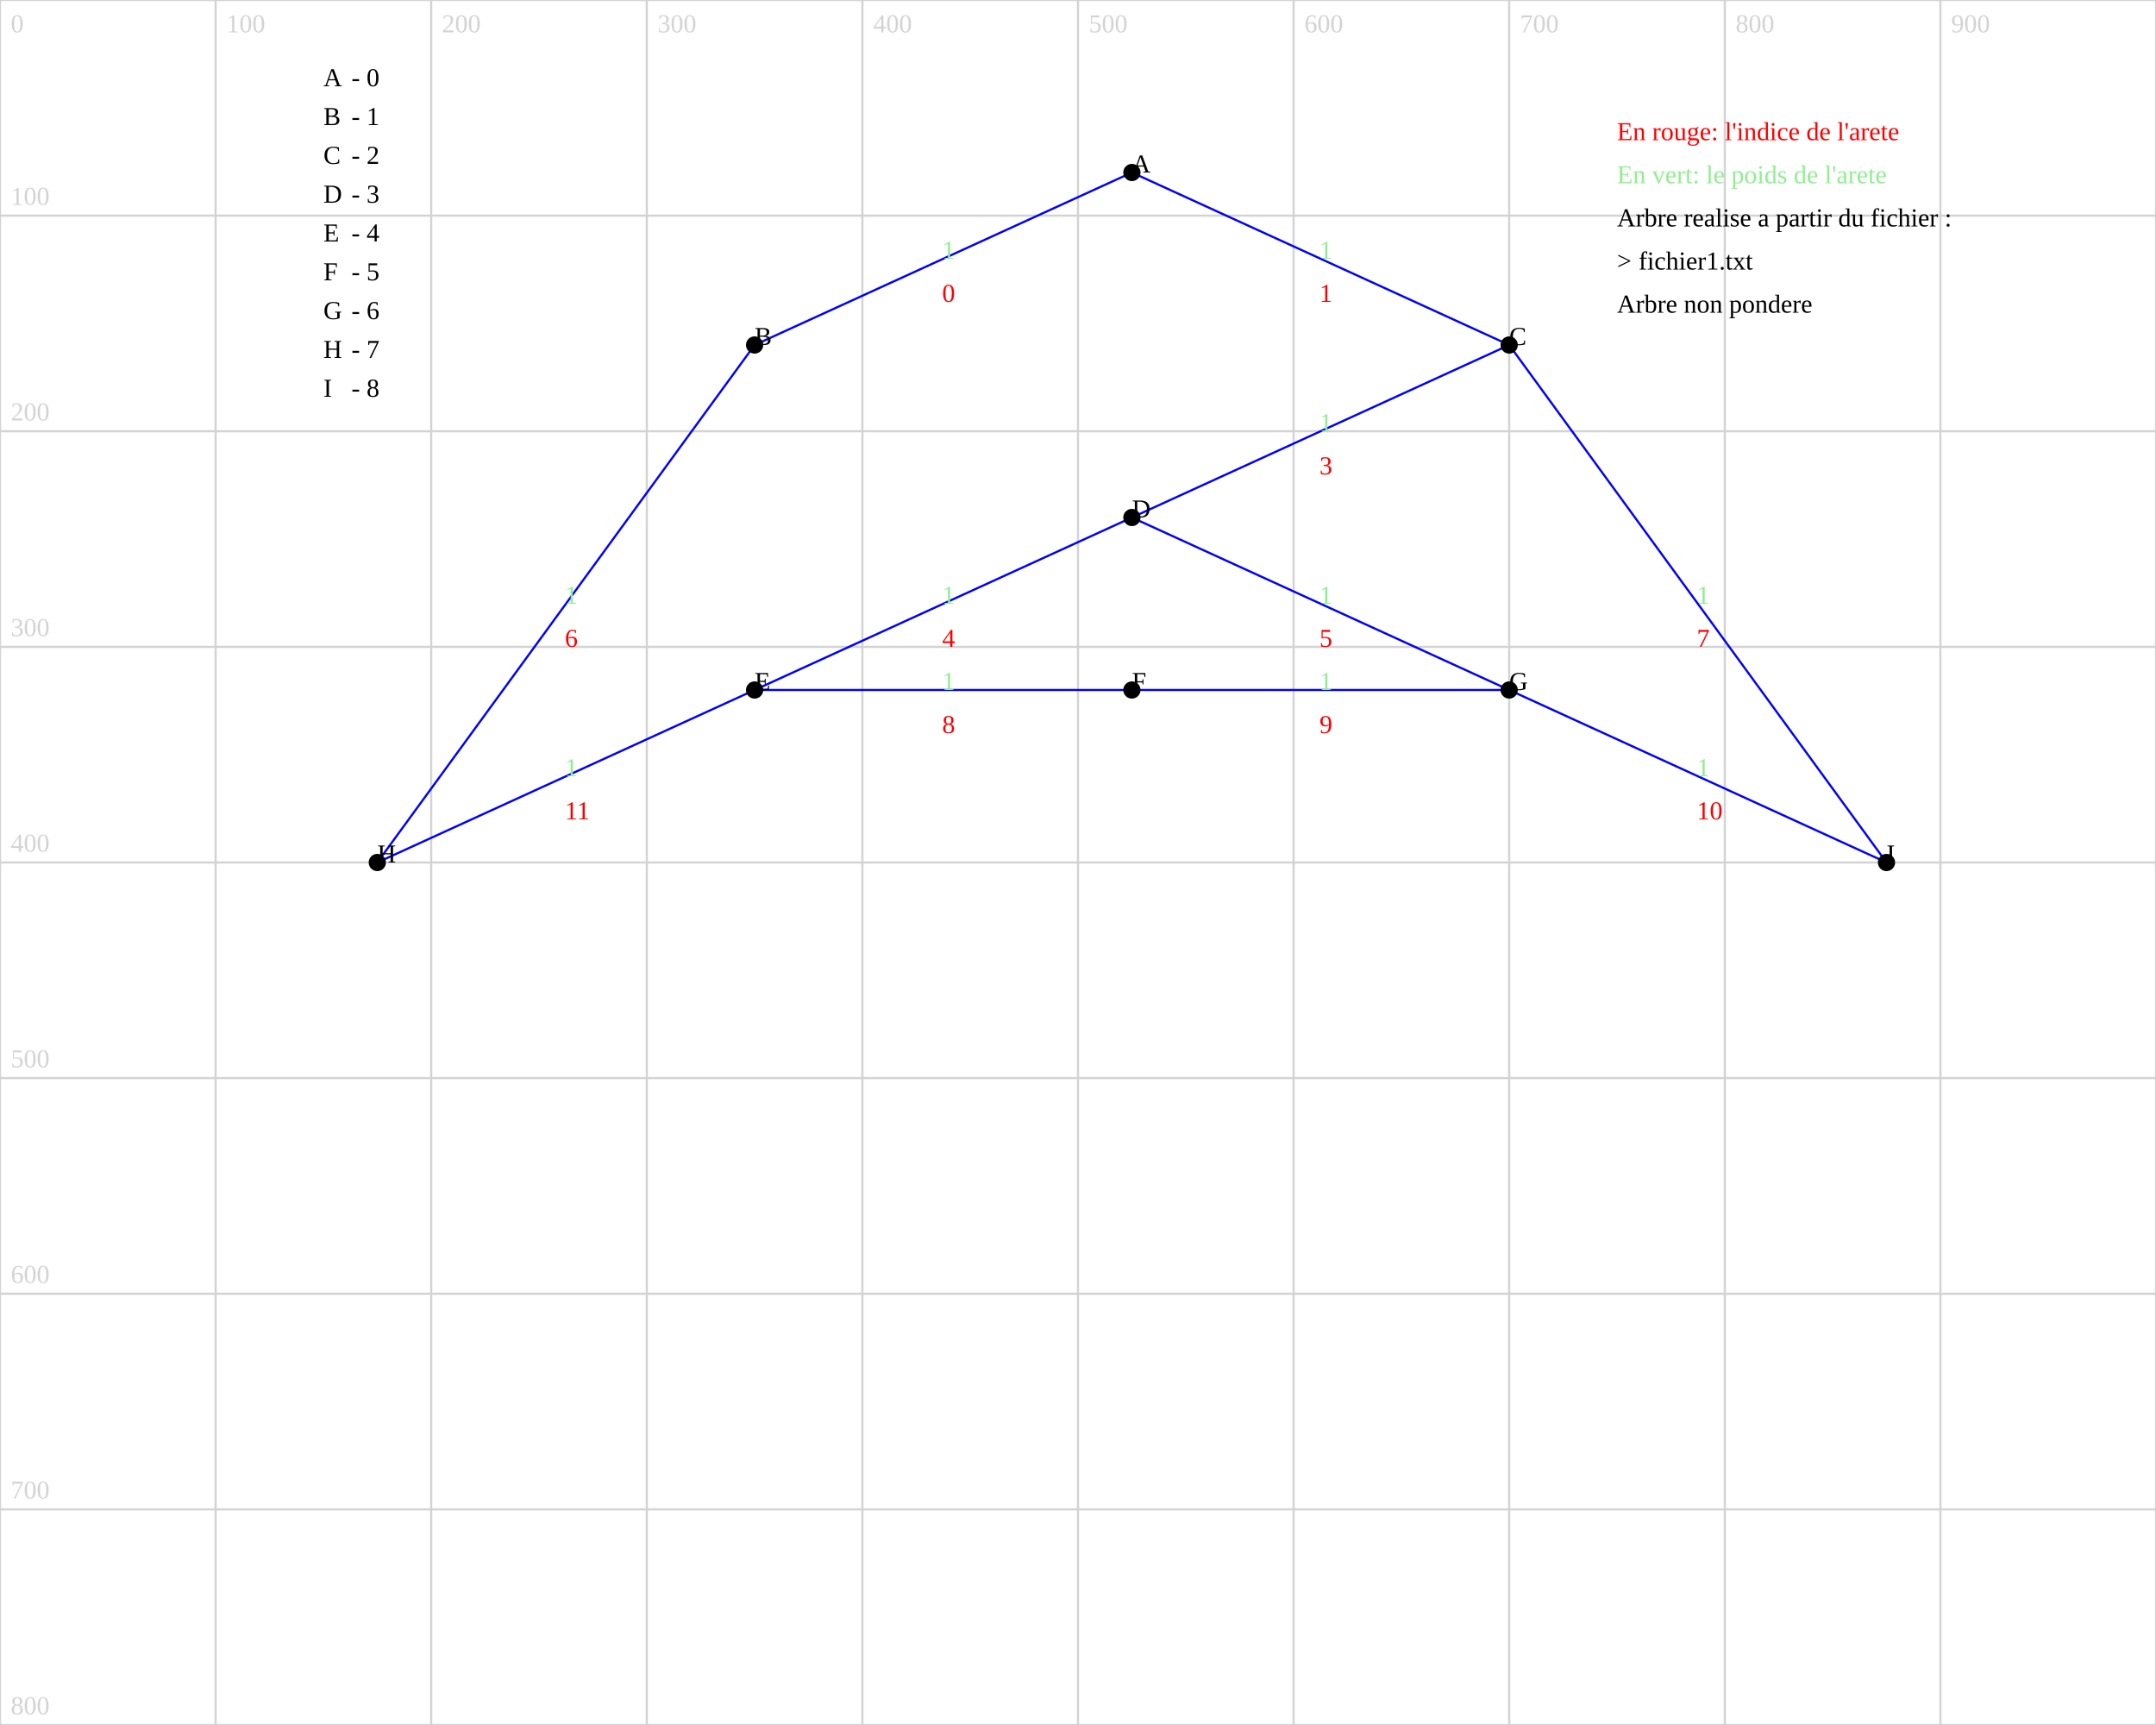
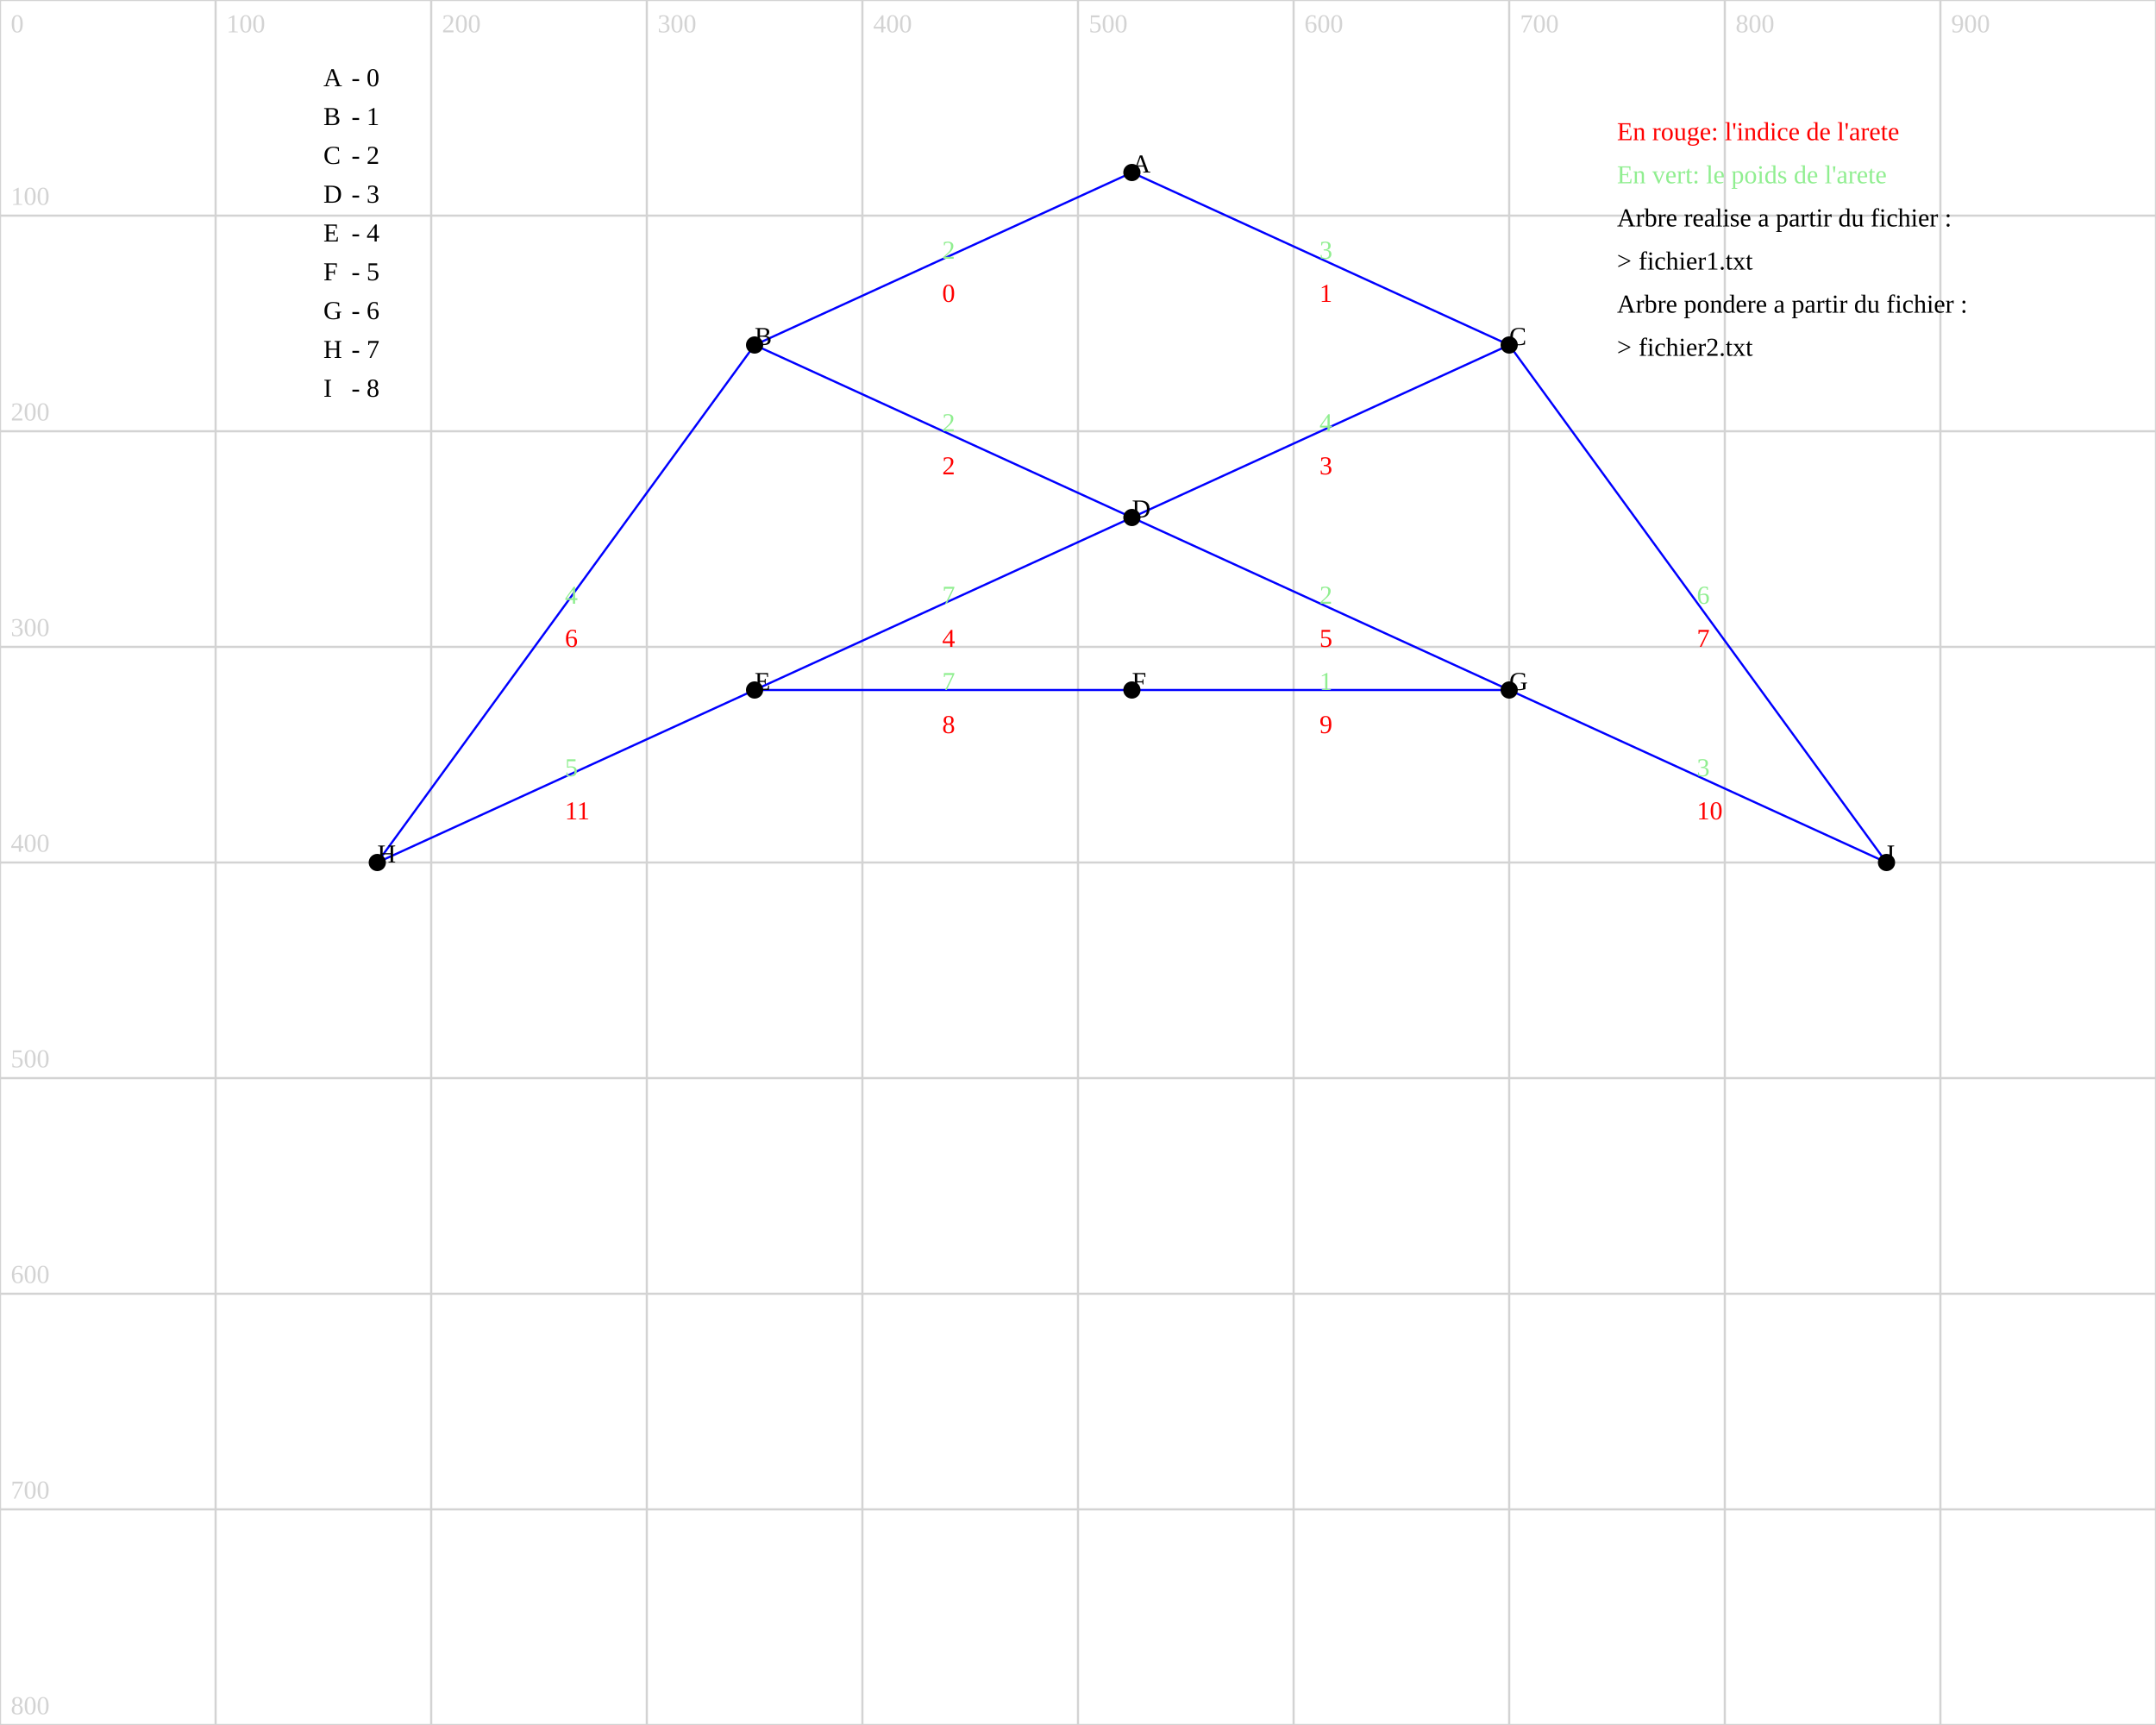
<svg xmlns="http://www.w3.org/2000/svg" version="1.1" width="1000" height="800">
  <line x1="0" y1="0" x2="1000" y2="0" stroke="lightgrey" />
  <text x="5" y="-5" fill="lightgrey">0</text>
  <line x1="0" y1="100" x2="1000" y2="100" stroke="lightgrey" />
  <text x="5" y="95" fill="lightgrey">100</text>
  <line x1="0" y1="200" x2="1000" y2="200" stroke="lightgrey" />
  <text x="5" y="195" fill="lightgrey">200</text>
  <line x1="0" y1="300" x2="1000" y2="300" stroke="lightgrey" />
  <text x="5" y="295" fill="lightgrey">300</text>
  <line x1="0" y1="400" x2="1000" y2="400" stroke="lightgrey" />
  <text x="5" y="395" fill="lightgrey">400</text>
  <line x1="0" y1="500" x2="1000" y2="500" stroke="lightgrey" />
  <text x="5" y="495" fill="lightgrey">500</text>
  <line x1="0" y1="600" x2="1000" y2="600" stroke="lightgrey" />
  <text x="5" y="595" fill="lightgrey">600</text>
  <line x1="0" y1="700" x2="1000" y2="700" stroke="lightgrey" />
  <text x="5" y="695" fill="lightgrey">700</text>
  <line x1="0" y1="800" x2="1000" y2="800" stroke="lightgrey" />
  <text x="5" y="795" fill="lightgrey">800</text>
  <line x1="0" y1="0" x2="0" y2="800" stroke="lightgrey" />
  <text x="5" y="15" fill="lightgrey">0</text>
  <line x1="100" y1="0" x2="100" y2="800" stroke="lightgrey" />
  <text x="105" y="15" fill="lightgrey">100</text>
  <line x1="200" y1="0" x2="200" y2="800" stroke="lightgrey" />
  <text x="205" y="15" fill="lightgrey">200</text>
  <line x1="300" y1="0" x2="300" y2="800" stroke="lightgrey" />
  <text x="305" y="15" fill="lightgrey">300</text>
  <line x1="400" y1="0" x2="400" y2="800" stroke="lightgrey" />
  <text x="405" y="15" fill="lightgrey">400</text>
  <line x1="500" y1="0" x2="500" y2="800" stroke="lightgrey" />
  <text x="505" y="15" fill="lightgrey">500</text>
  <line x1="600" y1="0" x2="600" y2="800" stroke="lightgrey" />
  <text x="605" y="15" fill="lightgrey">600</text>
  <line x1="700" y1="0" x2="700" y2="800" stroke="lightgrey" />
  <text x="705" y="15" fill="lightgrey">700</text>
  <line x1="800" y1="0" x2="800" y2="800" stroke="lightgrey" />
  <text x="805" y="15" fill="lightgrey">800</text>
  <line x1="900" y1="0" x2="900" y2="800" stroke="lightgrey" />
  <text x="905" y="15" fill="lightgrey">900</text>
  <line x1="1000" y1="0" x2="1000" y2="800" stroke="lightgrey" />
  <text x="1005" y="15" fill="lightgrey">1000</text>
  <text x="750" y="65" fill="red">En rouge: l'indice de l'arete</text>
  <text x="750" y="85" fill="lightgreen">En vert: le poids de l'arete</text>
  <text x="750" y="105" fill="black">Arbre realise a partir du fichier : </text>
  <text x="750" y="125" fill="black">&gt;</text>
  <text x="760" y="125" fill="black">fichier1.txt</text>
-   <text x="750" y="145" fill="black">Arbre non pondere</text>
+   <text x="750" y="145" fill="black">Arbre pondere a partir du fichier : </text>
+   <text x="750" y="165" fill="black">&gt;</text>
+   <text x="760" y="165" fill="black">fichier2.txt</text>
  <line x1="525" y1="80" x2="350" y2="160" stroke="blue" />
-   <text x="437" y="120" fill="lightgreen">1</text>
+   <text x="437" y="120" fill="lightgreen">2</text>
  <text x="437" y="140" fill="red">0</text>
  <line x1="525" y1="80" x2="700" y2="160" stroke="blue" />
-   <text x="612" y="120" fill="lightgreen">1</text>
+   <text x="612" y="120" fill="lightgreen">3</text>
  <text x="612" y="140" fill="red">1</text>
+   <line x1="350" y1="160" x2="525" y2="240" stroke="blue" />
+   <text x="437" y="200" fill="lightgreen">2</text>
+   <text x="437" y="220" fill="red">2</text>
  <line x1="700" y1="160" x2="525" y2="240" stroke="blue" />
-   <text x="612" y="200" fill="lightgreen">1</text>
+   <text x="612" y="200" fill="lightgreen">4</text>
  <text x="612" y="220" fill="red">3</text>
  <line x1="525" y1="240" x2="350" y2="320" stroke="blue" />
-   <text x="437" y="280" fill="lightgreen">1</text>
+   <text x="437" y="280" fill="lightgreen">7</text>
  <text x="437" y="300" fill="red">4</text>
  <line x1="525" y1="240" x2="700" y2="320" stroke="blue" />
-   <text x="612" y="280" fill="lightgreen">1</text>
+   <text x="612" y="280" fill="lightgreen">2</text>
  <text x="612" y="300" fill="red">5</text>
  <line x1="350" y1="160" x2="175" y2="400" stroke="blue" />
-   <text x="262" y="280" fill="lightgreen">1</text>
+   <text x="262" y="280" fill="lightgreen">4</text>
  <text x="262" y="300" fill="red">6</text>
  <line x1="700" y1="160" x2="875" y2="400" stroke="blue" />
-   <text x="787" y="280" fill="lightgreen">1</text>
+   <text x="787" y="280" fill="lightgreen">6</text>
  <text x="787" y="300" fill="red">7</text>
  <line x1="350" y1="320" x2="525" y2="320" stroke="blue" />
-   <text x="437" y="320" fill="lightgreen">1</text>
+   <text x="437" y="320" fill="lightgreen">7</text>
  <text x="437" y="340" fill="red">8</text>
  <line x1="525" y1="320" x2="700" y2="320" stroke="blue" />
  <text x="612" y="320" fill="lightgreen">1</text>
  <text x="612" y="340" fill="red">9</text>
  <line x1="700" y1="320" x2="875" y2="400" stroke="blue" />
-   <text x="787" y="360" fill="lightgreen">1</text>
+   <text x="787" y="360" fill="lightgreen">3</text>
  <text x="787" y="380" fill="red">10</text>
  <line x1="350" y1="320" x2="175" y2="400" stroke="blue" />
-   <text x="262" y="360" fill="lightgreen">1</text>
+   <text x="262" y="360" fill="lightgreen">5</text>
  <text x="262" y="380" fill="red">11</text>
  <circle cx="525" cy="80" r="4" fill="black" />
  <text x="525" y="80" fill="black">A</text>
  <text x="150" y="40" fill="black">A</text>
  <text x="163" y="40" fill="black">-</text>
  <text x="170" y="40" fill="black">0</text>
  <circle cx="350" cy="160" r="4" fill="black" />
  <text x="350" y="160" fill="black">B</text>
  <text x="150" y="58" fill="black">B</text>
  <text x="163" y="58" fill="black">-</text>
  <text x="170" y="58" fill="black">1</text>
  <circle cx="700" cy="160" r="4" fill="black" />
  <text x="700" y="160" fill="black">C</text>
  <text x="150" y="76" fill="black">C</text>
  <text x="163" y="76" fill="black">-</text>
  <text x="170" y="76" fill="black">2</text>
  <circle cx="525" cy="240" r="4" fill="black" />
  <text x="525" y="240" fill="black">D</text>
  <text x="150" y="94" fill="black">D</text>
  <text x="163" y="94" fill="black">-</text>
  <text x="170" y="94" fill="black">3</text>
  <circle cx="350" cy="320" r="4" fill="black" />
  <text x="350" y="320" fill="black">E</text>
  <text x="150" y="112" fill="black">E</text>
  <text x="163" y="112" fill="black">-</text>
  <text x="170" y="112" fill="black">4</text>
  <circle cx="525" cy="320" r="4" fill="black" />
  <text x="525" y="320" fill="black">F</text>
  <text x="150" y="130" fill="black">F</text>
  <text x="163" y="130" fill="black">-</text>
  <text x="170" y="130" fill="black">5</text>
  <circle cx="700" cy="320" r="4" fill="black" />
  <text x="700" y="320" fill="black">G</text>
  <text x="150" y="148" fill="black">G</text>
  <text x="163" y="148" fill="black">-</text>
  <text x="170" y="148" fill="black">6</text>
  <circle cx="175" cy="400" r="4" fill="black" />
  <text x="175" y="400" fill="black">H</text>
  <text x="150" y="166" fill="black">H</text>
  <text x="163" y="166" fill="black">-</text>
  <text x="170" y="166" fill="black">7</text>
  <circle cx="875" cy="400" r="4" fill="black" />
  <text x="875" y="400" fill="black">I</text>
  <text x="150" y="184" fill="black">I</text>
  <text x="163" y="184" fill="black">-</text>
  <text x="170" y="184" fill="black">8</text>
</svg>
